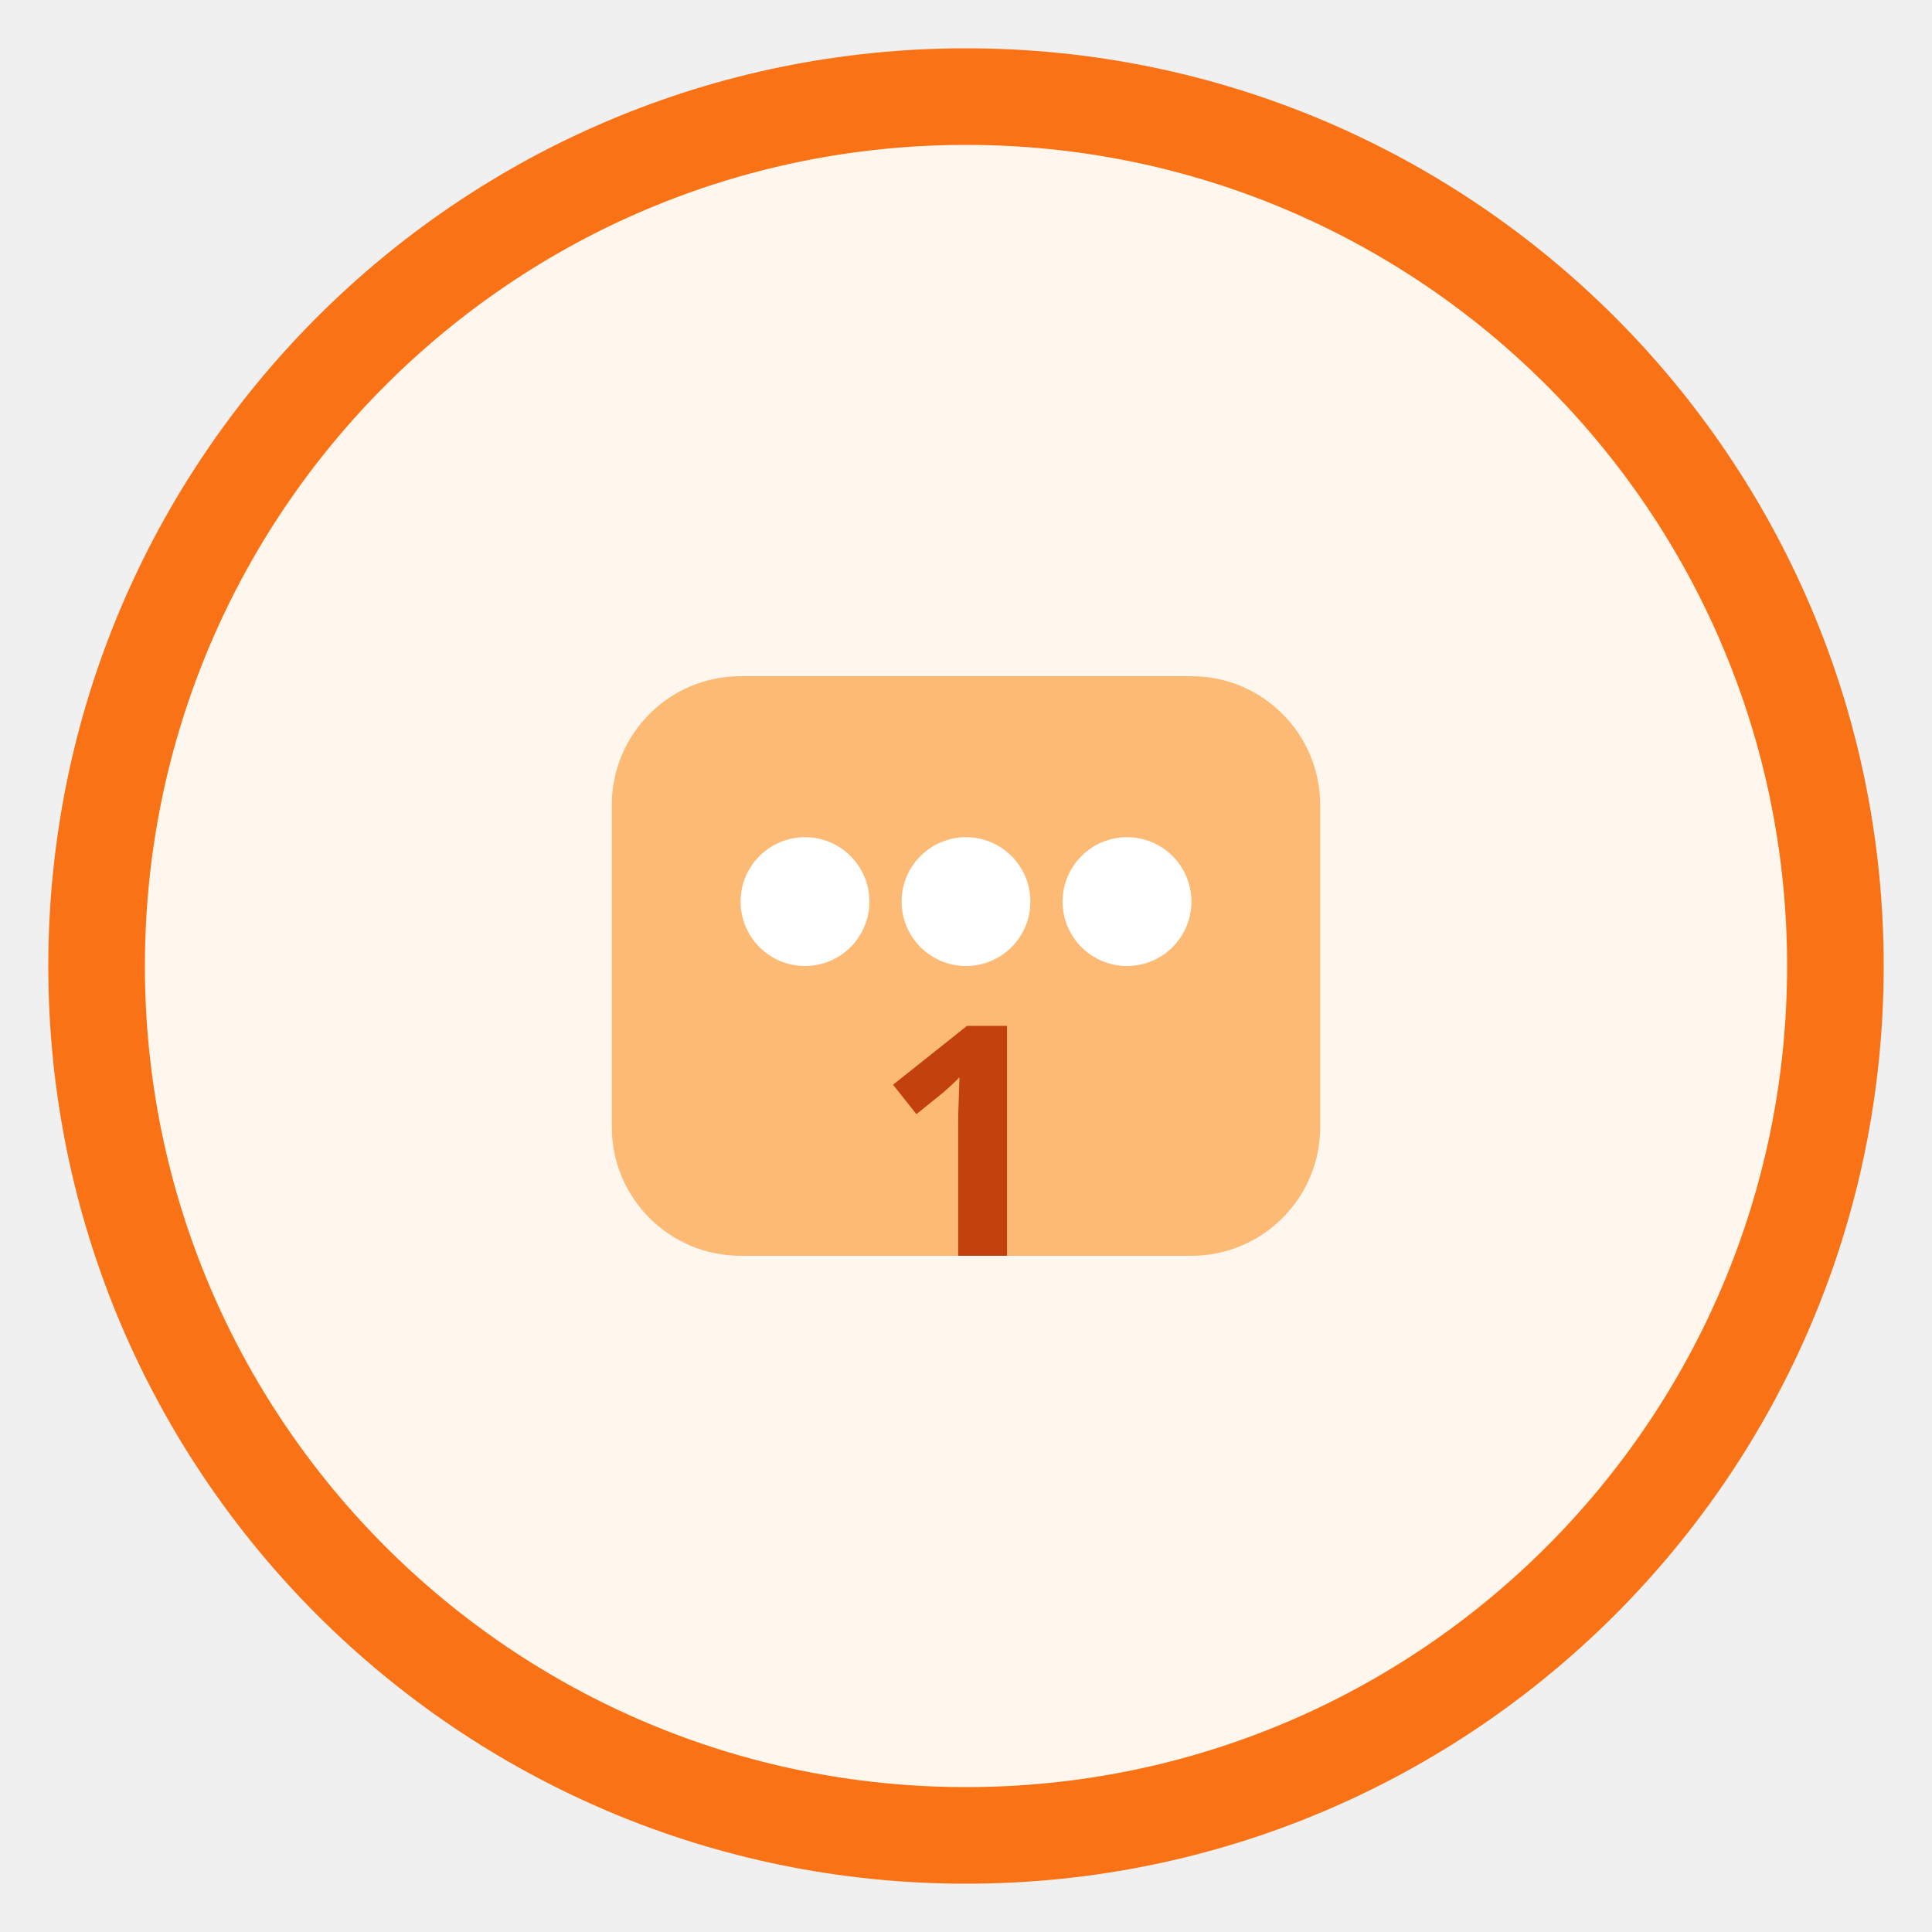
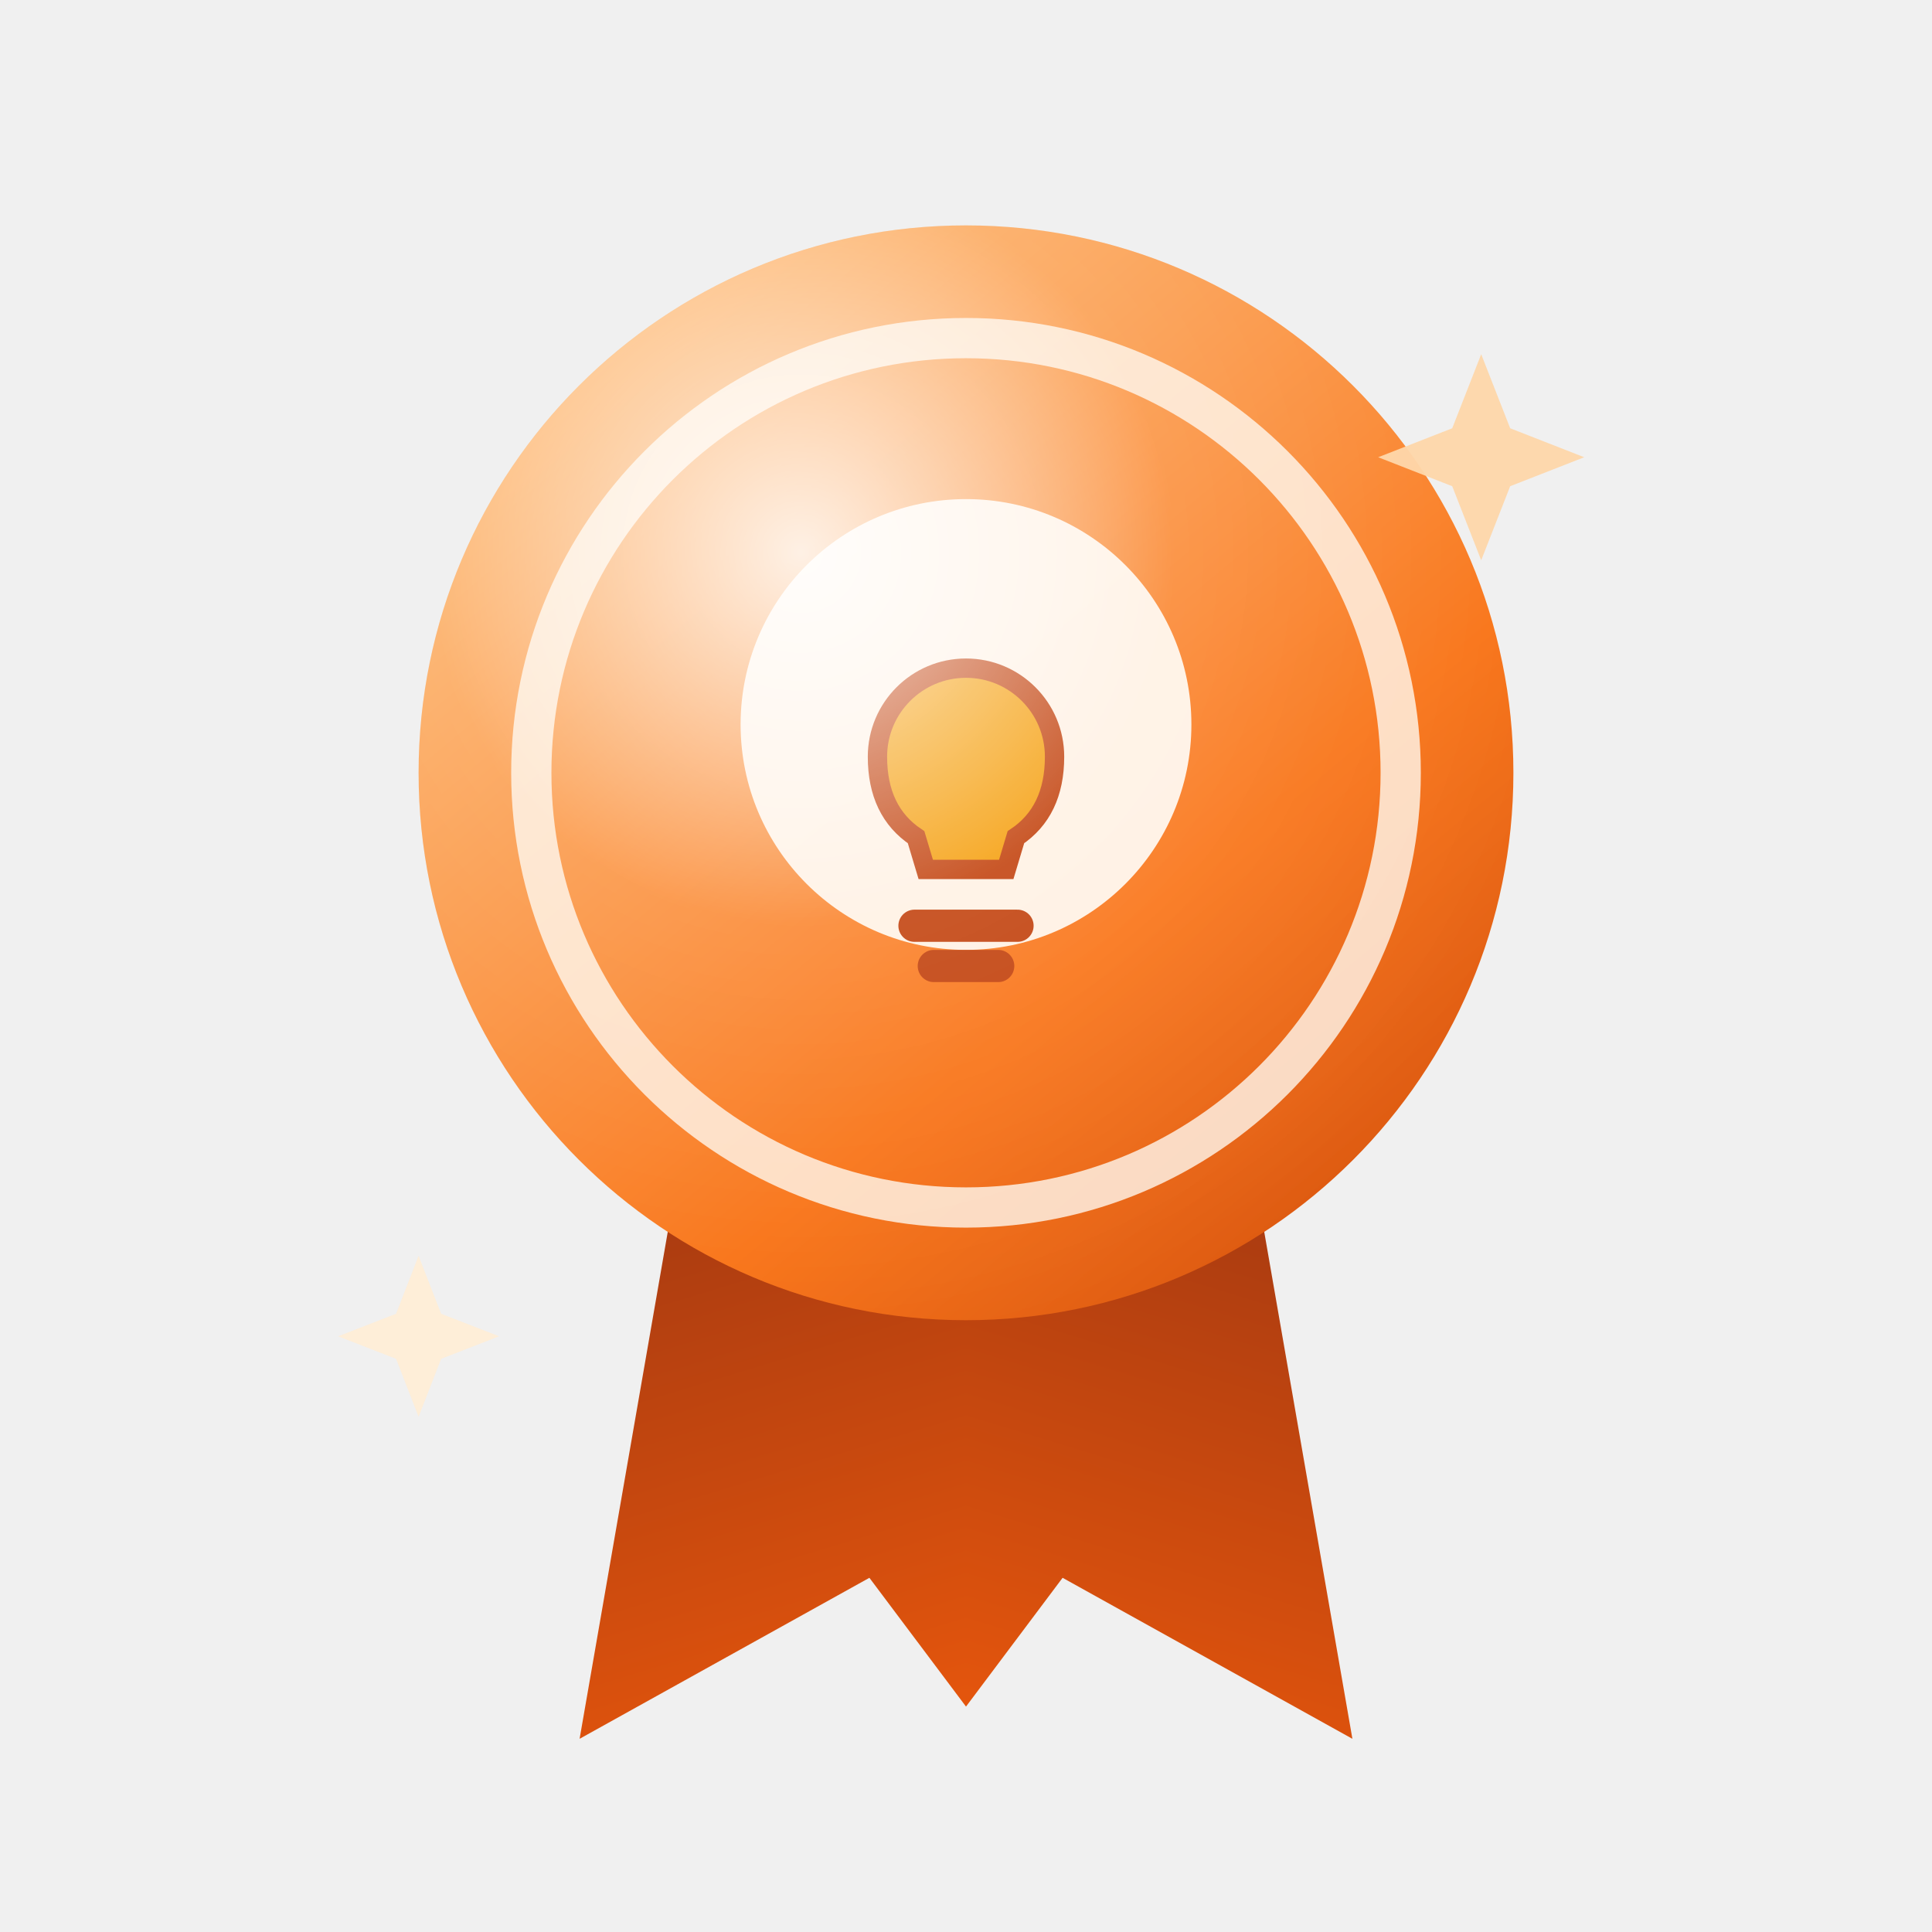
<svg xmlns="http://www.w3.org/2000/svg" viewBox="0 0 120 120" fill="none">
-   <circle cx="60" cy="60" r="54" fill="#fff7ed" stroke="#f97316" stroke-width="6" />
-   <rect x="38" y="42" width="44" height="36" rx="8" fill="#fdba74" />
-   <circle cx="50" cy="56" r="4" fill="#fff" />
-   <circle cx="60" cy="56" r="4" fill="#fff" />
-   <circle cx="70" cy="56" r="4" fill="#fff" />
-   <text x="60" y="78" text-anchor="middle" font-size="20" font-weight="bold" fill="#c2410c" font-family="sans-serif">1</text>
+   <defs>
+     <linearGradient id="medalOrange" x1="30" y1="24" x2="90" y2="96" gradientUnits="userSpaceOnUse">
+       <stop stop-color="#fdba74" />
+       <stop offset="0.55" stop-color="#f97316" />
+       <stop offset="1" stop-color="#c2410c" />
+     </linearGradient>
+     <linearGradient id="ribbonOrangeL" x1="38" y1="66" x2="52" y2="112" gradientUnits="userSpaceOnUse">
+       <stop stop-color="#9a3412" />
+       <stop offset="1" stop-color="#ea580c" />
+     </linearGradient>
+     <linearGradient id="ribbonOrangeR" x1="68" y1="112" x2="82" y2="66" gradientUnits="userSpaceOnUse">
+       <stop stop-color="#ea580c" />
+       <stop offset="1" stop-color="#9a3412" />
+     </linearGradient>
+     <radialGradient id="shineOrange" cx="0.35" cy="0.3" r="0.75">
+       <stop stop-color="#ffffff" stop-opacity="0.85" />
+       <stop offset="0.45" stop-color="#ffffff" stop-opacity="0.12" />
+       <stop offset="1" stop-color="#ffffff" stop-opacity="0" />
+     </radialGradient>
+   </defs>
+   <path d="M44 62 L36 108 L54 98 L60 106 L60 74 Z" fill="url(#ribbonOrangeL)" />
+   <path d="M76 62 L84 108 L66 98 L60 106 L60 74 Z" fill="url(#ribbonOrangeR)" />
+   <circle cx="60" cy="48" r="34" fill="url(#medalOrange)" />
+   <circle cx="60" cy="48" r="27" fill="none" stroke="#fff7ed" stroke-width="2.5" opacity="0.8" />
+   <circle cx="60" cy="45" r="14" fill="#fff7ed" opacity="0.95" />
+   <path d="M54.5 47 a5.5 5.5 0 1 1 11 0 q0 3.4 -2.4 5 l-0.6 2 h-5 l-0.6 -2 q-2.4 -1.6 -2.4 -5 Z" fill="#f59e0b" stroke="#c2410c" stroke-width="1.2" />
+   <path d="M56.8 57.5 h6.4 M58 60 h4" stroke="#c2410c" stroke-width="2" stroke-linecap="round" />
+   <circle cx="60" cy="48" r="34" fill="url(#shineOrange)" />
+   <path d="M92 22 l1.8 4.6 4.6 1.8 -4.6 1.8 -1.8 4.6 -1.8 -4.6 -4.6 -1.8 4.6 -1.8 Z" fill="#fed7aa" opacity="0.95" />
+   <path d="M26 78 l1.4 3.6 3.6 1.4 -3.6 1.4 -1.4 3.6 -1.4 -3.6 -3.6 -1.4 3.6 -1.4 Z" fill="#ffedd5" opacity="0.9" />
</svg>
